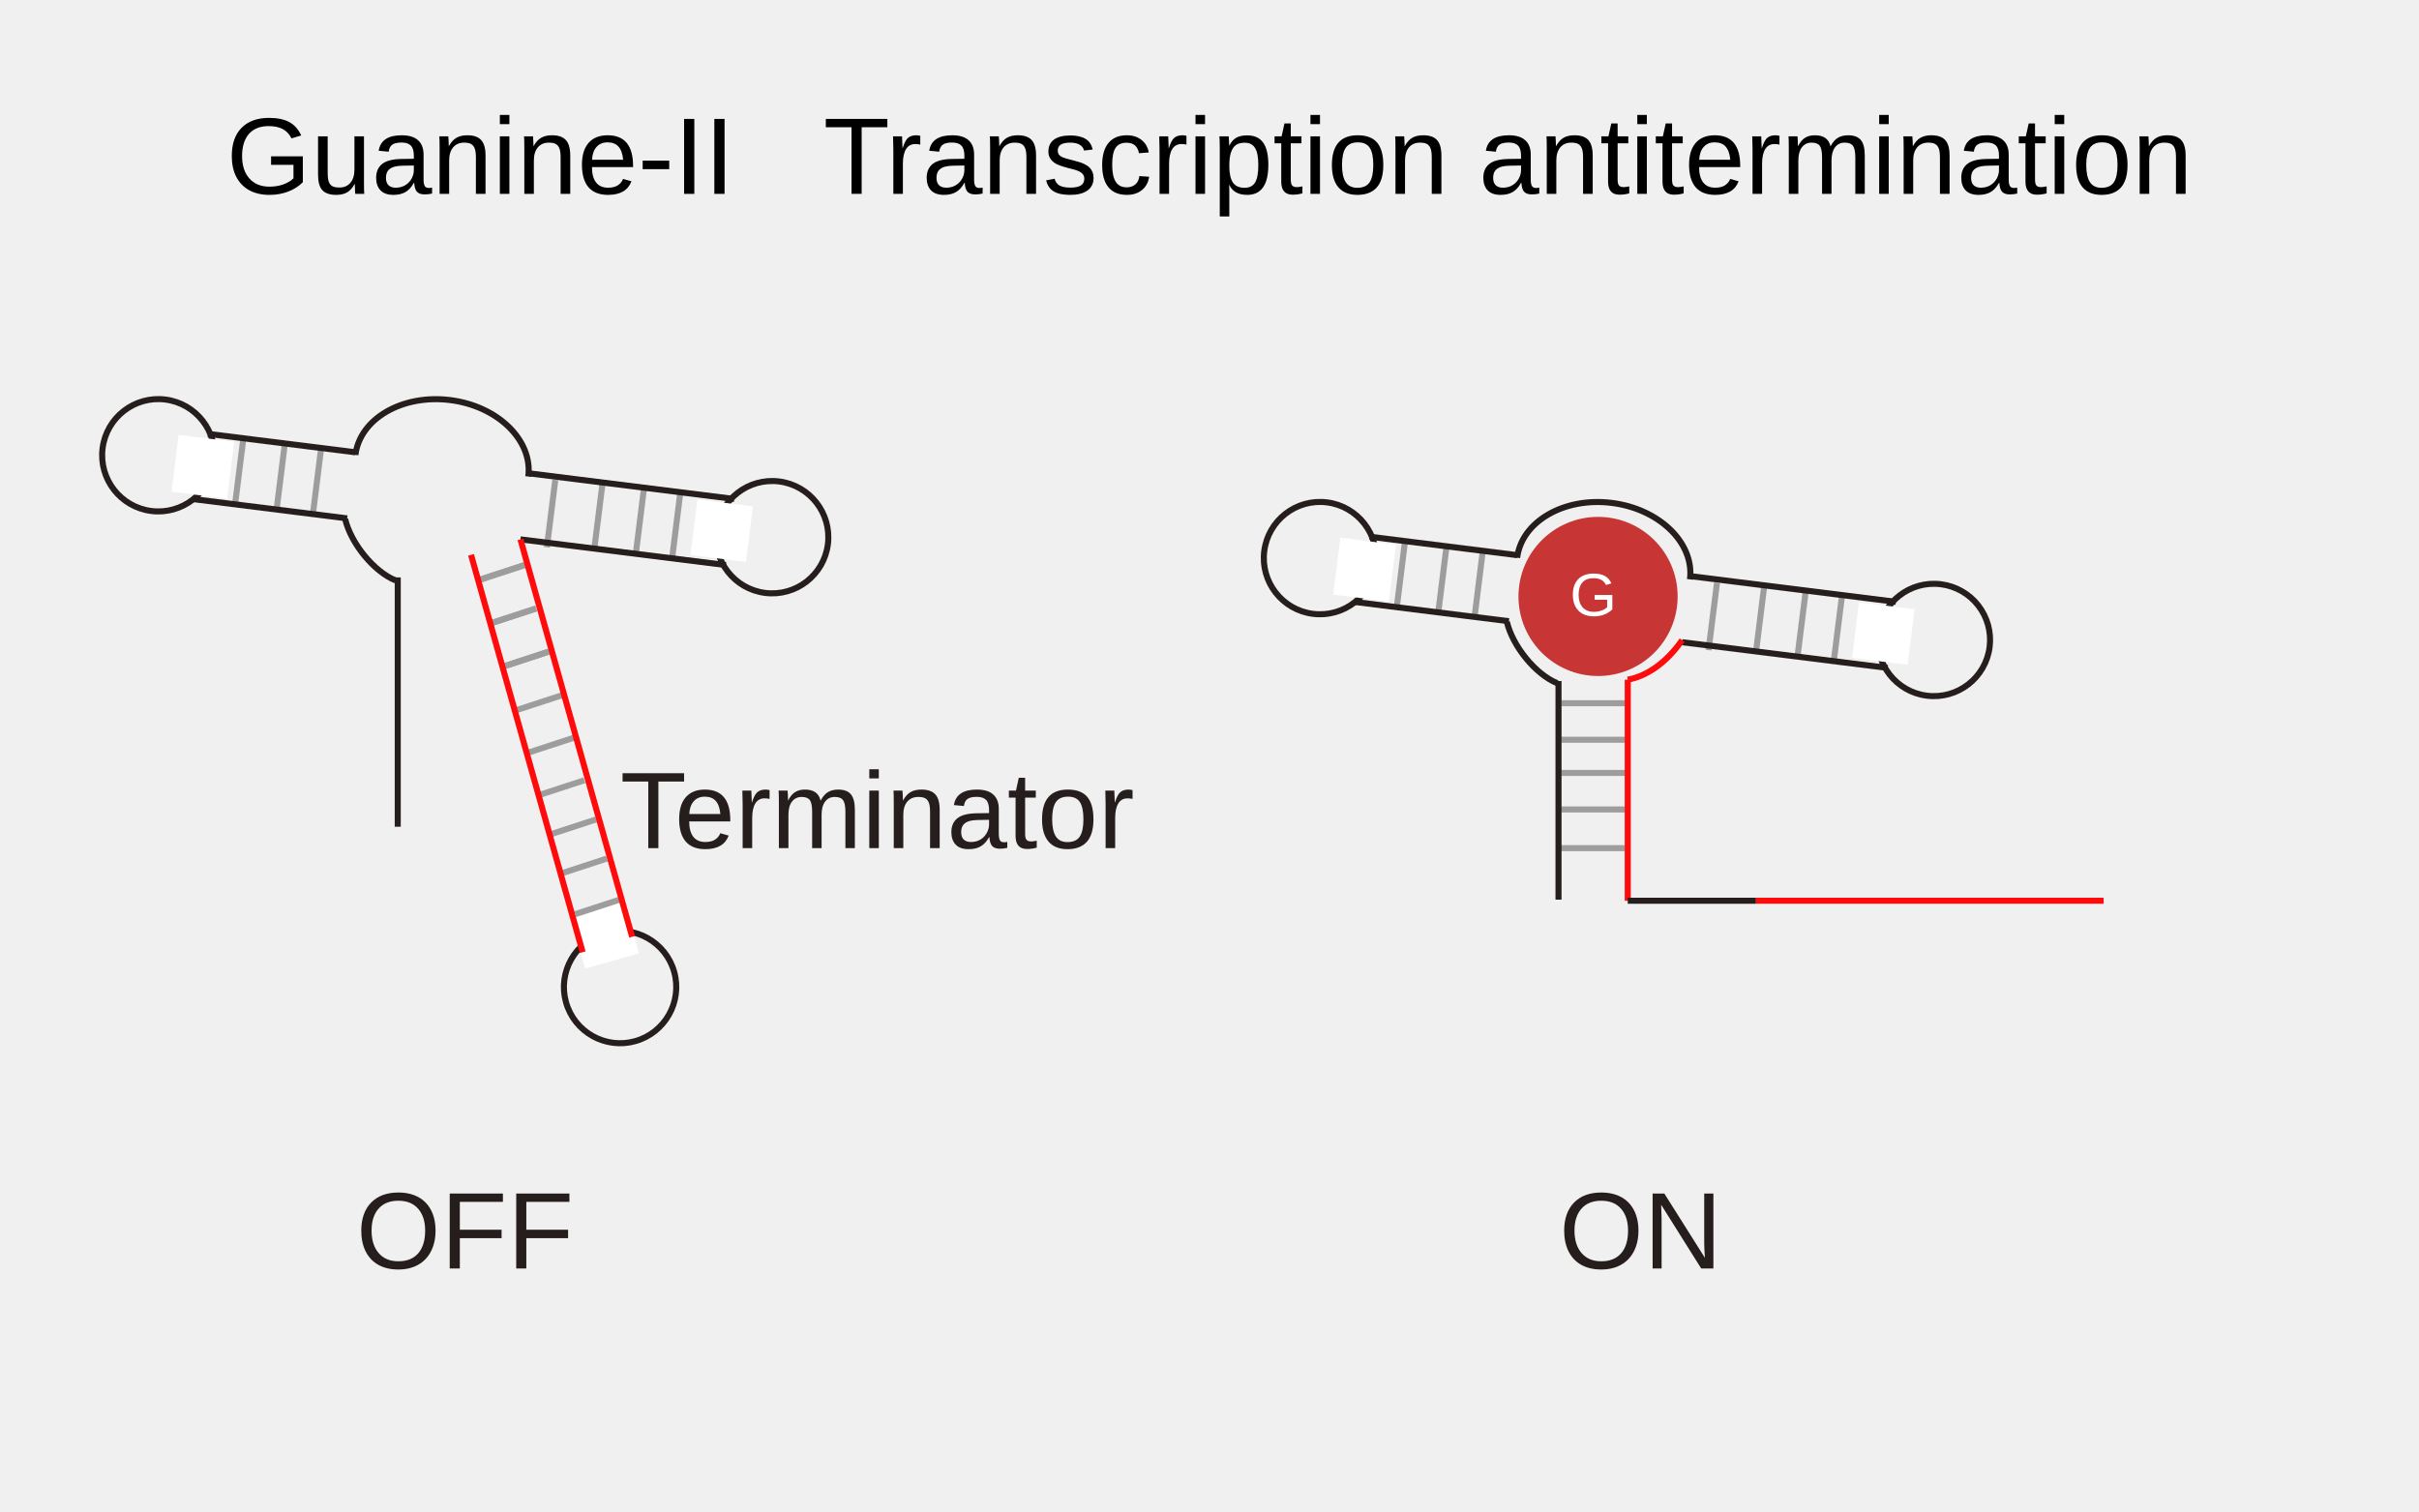
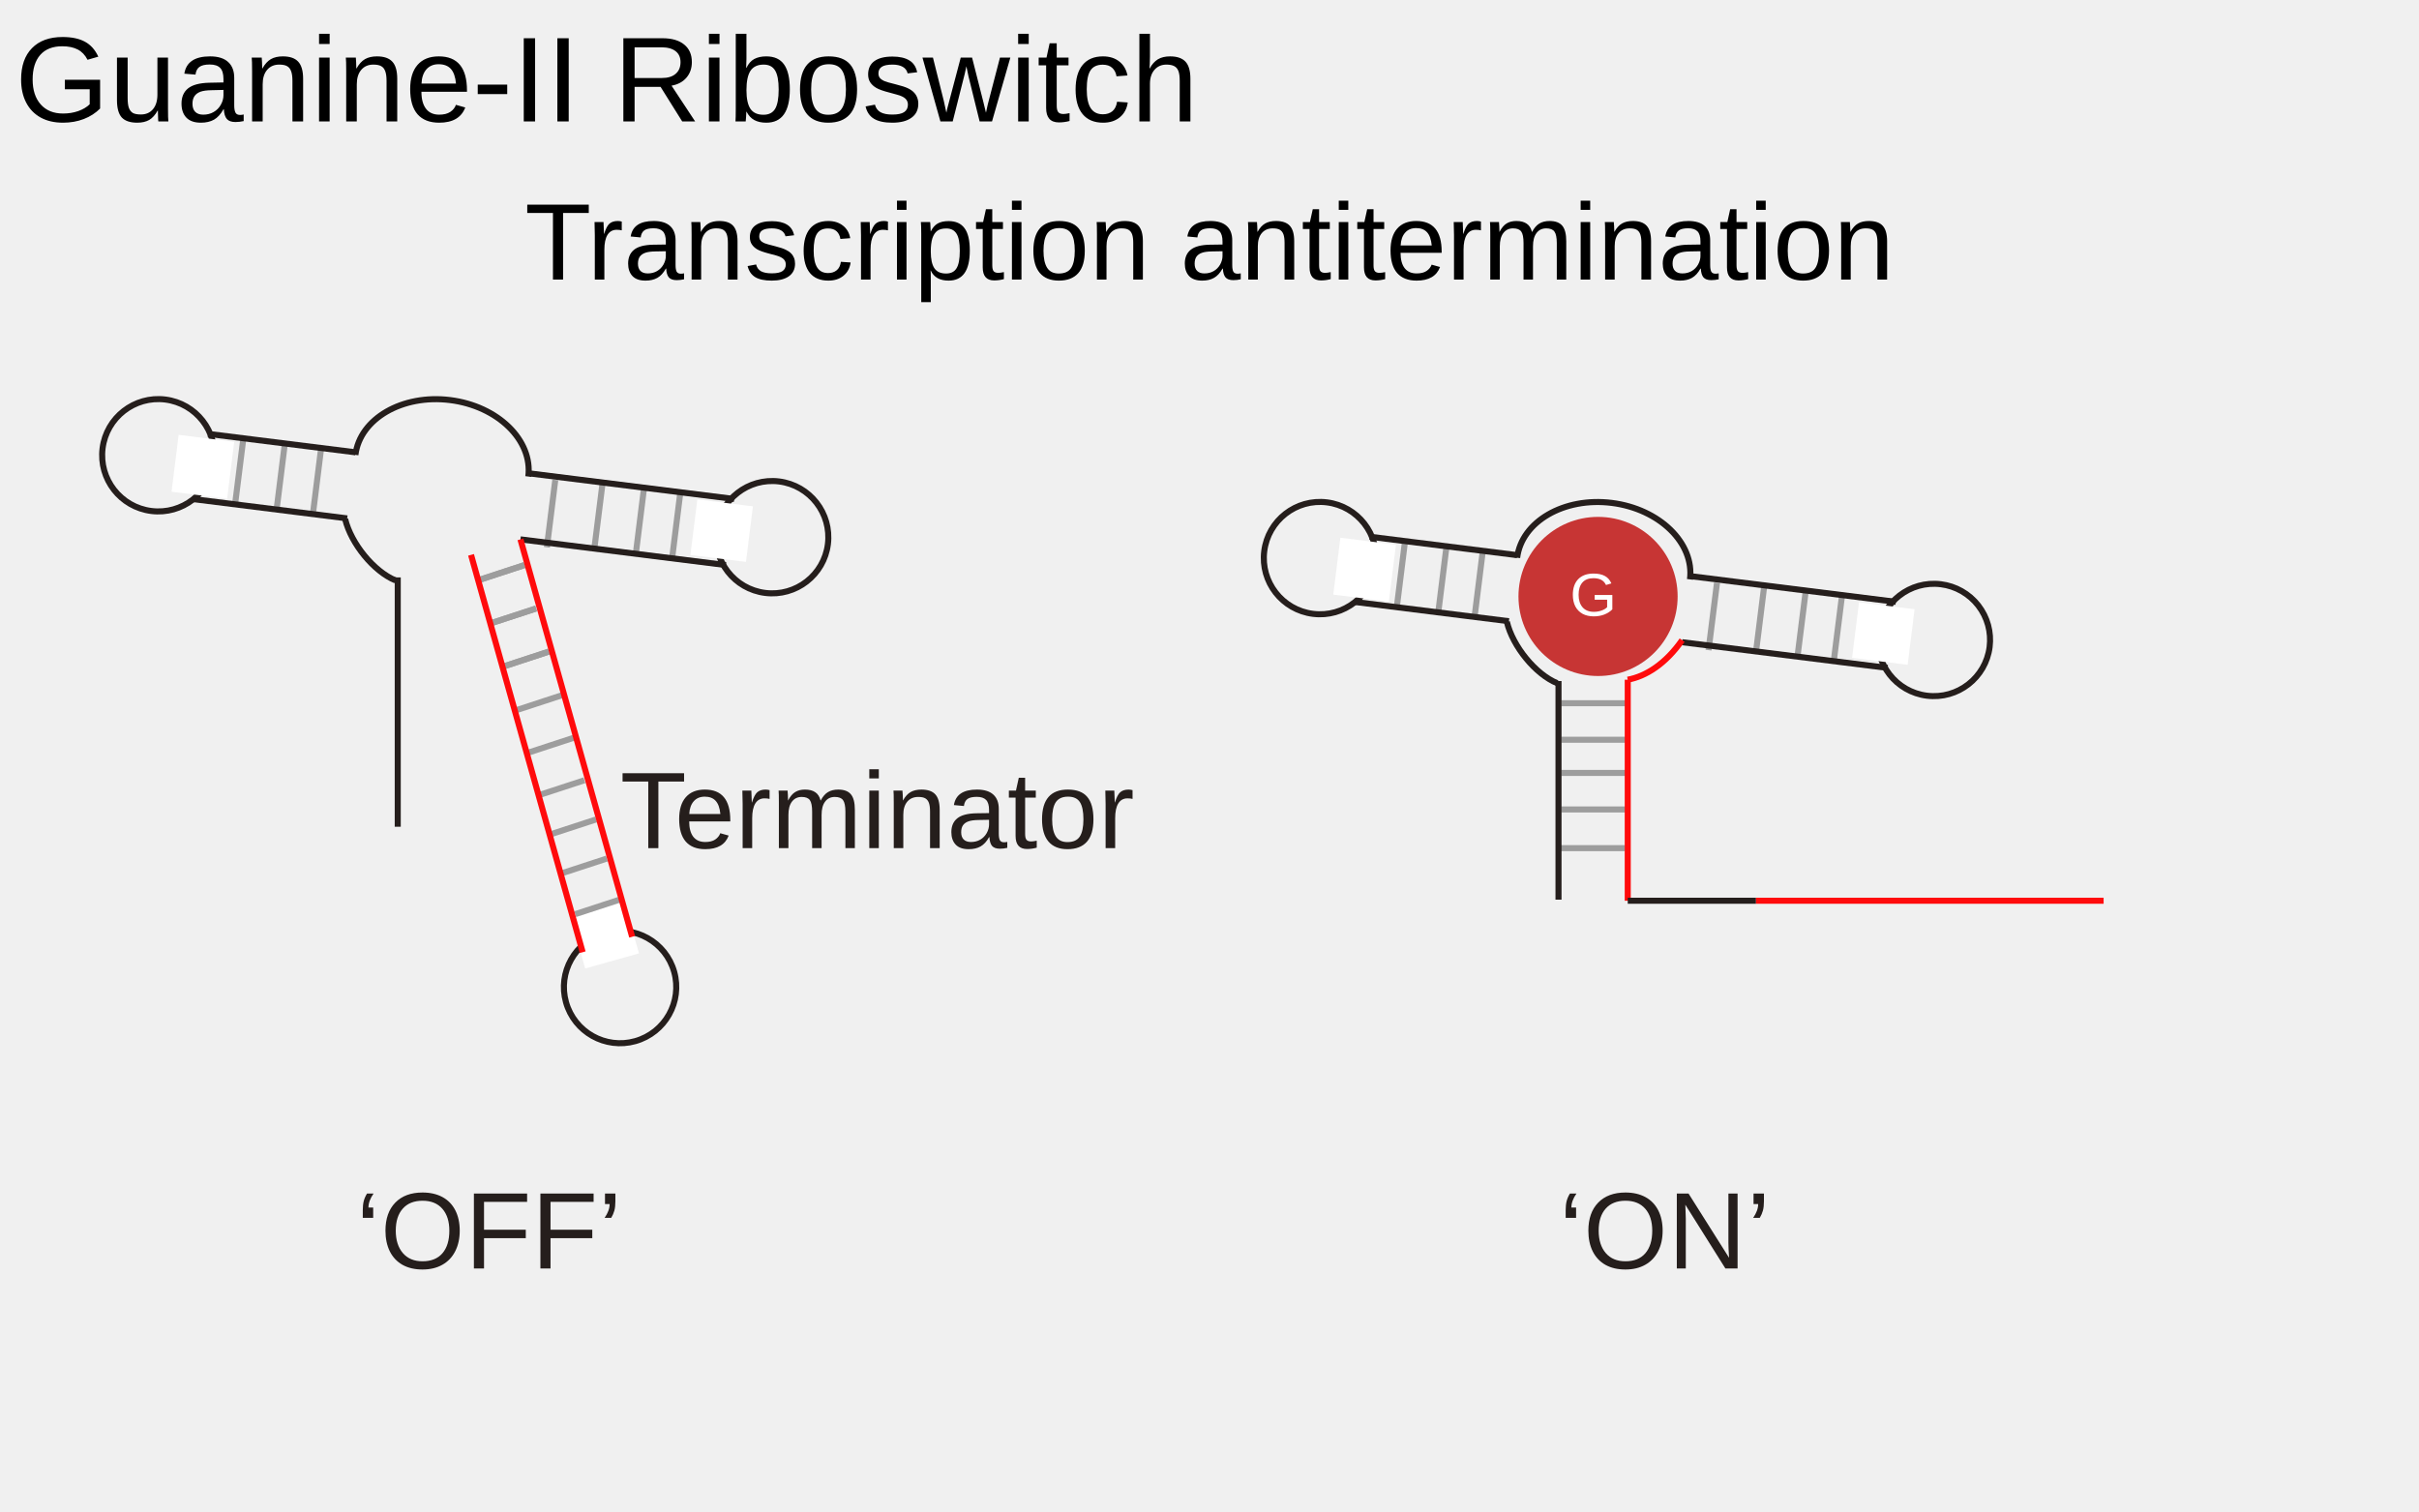
<svg xmlns="http://www.w3.org/2000/svg" id="图层_1" data-name="图层 1" viewBox="0 0 400 250">
  <defs>
-     <style>.cls-1,.cls-2,.cls-4{fill:none;}.cls-1{stroke:#9d9d9d;}.cls-2{stroke:#251e1c;}.cls-3,.cls-8{fill:#fff;}.cls-3{stroke:#fff;}.cls-4{stroke:#ff0b0c;}.cls-5,.cls-9{font-size:18px;}.cls-5{fill:#251e1c;}.cls-5,.cls-8,.cls-9{font-family:ArialMT, Arial;}.cls-6{letter-spacing:-0.11em;}.cls-7{fill:#c73534;}.cls-8{font-size:10px;}.cls-10{letter-spacing:-0.02em;}.cls-11{letter-spacing:-0.04em;}</style>
+     <style>.cls-1,.cls-2,.cls-4{fill:none;}.cls-1{stroke:#9d9d9d;}.cls-2{stroke:#251e1c;}.cls-3,.cls-8{fill:#fff;}.cls-3{stroke:#fff;}.cls-4{stroke:#ff0b0c;}.cls-5,.cls-9{font-size:18px;}.cls-5{fill:#251e1c;}.cls-11,.cls-5,.cls-8,.cls-9{font-family:ArialMT, Arial;}.cls-6{letter-spacing:-0.11em;}.cls-7{fill:#c73534;}.cls-8{font-size:10px;}.cls-10{letter-spacing:-0.04em;}.cls-11{font-size:20px;}</style>
  </defs>
  <line class="cls-1" x1="53.13" y1="73.89" x2="51.74" y2="85.03" />
  <line class="cls-1" x1="47.13" y1="73.13" x2="45.74" y2="84.28" />
  <line class="cls-1" x1="40.27" y1="72.28" x2="38.87" y2="83.42" />
  <line class="cls-1" x1="91.82" y1="79.38" x2="90.43" y2="90.52" />
  <line class="cls-1" x1="112.52" y1="81.26" x2="111.13" y2="92.41" />
  <line class="cls-1" x1="106.52" y1="80.51" x2="105.13" y2="91.65" />
  <line class="cls-1" x1="99.67" y1="79.65" x2="98.27" y2="90.8" />
  <line class="cls-2" x1="32.02" y1="82.56" x2="57.41" y2="85.74" />
  <line class="cls-2" x1="34.4" y1="71.76" x2="58.78" y2="74.81" />
  <line class="cls-2" x1="86.06" y1="89.21" x2="120.03" y2="93.46" />
  <line class="cls-2" x1="87.65" y1="78.31" x2="121.4" y2="82.53" />
  <path class="cls-2" d="M35.4,76.45a9.29,9.29,0,1,1-8.07-10.37A9.3,9.3,0,0,1,35.4,76.45Z" />
  <path class="cls-2" d="M105.05,172.2a9.29,9.29,0,1,1,6.43-11.46A9.3,9.3,0,0,1,105.05,172.2Z" />
  <rect class="cls-3" x="96.18" y="150.74" width="8.26" height="8.26" transform="matrix(0.96, -0.27, 0.27, 0.96, -38.15, 32.9)" />
  <path class="cls-2" d="M136.9,90a9.29,9.29,0,1,1-8.07-10.37A9.3,9.3,0,0,1,136.9,90Z" />
  <rect class="cls-3" x="29.32" y="73.07" width="8.48" height="8.26" transform="translate(-47.22 100.92) rotate(-82.87)" />
  <rect class="cls-3" x="115.2" y="83.64" width="8.26" height="8.26" transform="translate(17.43 195.28) rotate(-82.87)" />
  <path class="cls-2" d="M65.41,96c-3.58-1.46-7.35-6.07-8.34-10.15" />
  <path class="cls-2" d="M58.77,75.24c.75-6,7.76-10.06,15.66-9.07s13.68,6.65,12.93,12.65" />
  <line class="cls-1" x1="245.22" y1="90.89" x2="243.83" y2="102.04" />
  <line class="cls-1" x1="239.22" y1="90.14" x2="237.83" y2="101.29" />
  <line class="cls-1" x1="232.36" y1="89.28" x2="230.97" y2="100.43" />
  <line class="cls-1" x1="283.92" y1="96.39" x2="282.52" y2="107.53" />
  <line class="cls-1" x1="304.62" y1="98.27" x2="303.22" y2="109.41" />
  <line class="cls-1" x1="298.62" y1="97.52" x2="297.22" y2="108.66" />
  <line class="cls-1" x1="291.76" y1="96.66" x2="290.37" y2="107.8" />
  <line class="cls-1" x1="257.5" y1="140.28" x2="268.73" y2="140.28" />
  <line class="cls-1" x1="258.15" y1="127.84" x2="269.38" y2="127.84" />
  <line class="cls-1" x1="258.15" y1="133.88" x2="269.38" y2="133.88" />
  <line class="cls-1" x1="258.15" y1="116.31" x2="269.38" y2="116.31" />
  <line class="cls-1" x1="258.15" y1="122.35" x2="269.38" y2="122.35" />
  <line class="cls-2" x1="257.71" y1="112.64" x2="257.71" y2="148.8" />
  <line class="cls-2" x1="224.11" y1="99.57" x2="249.51" y2="102.75" />
  <line class="cls-2" x1="226.5" y1="88.77" x2="250.88" y2="91.82" />
  <line class="cls-2" x1="278.15" y1="106.22" x2="312.13" y2="110.47" />
  <line class="cls-2" x1="279.75" y1="95.32" x2="313.49" y2="99.54" />
  <path class="cls-4" d="M278.15,105.88c-2.71,3.9-6,6-9,6.54" />
  <path class="cls-2" d="M227.49,93.46a9.29,9.29,0,1,1-8.07-10.37A9.3,9.3,0,0,1,227.49,93.46Z" />
  <path class="cls-2" d="M329,107a9.29,9.29,0,1,1-8.06-10.37A9.28,9.28,0,0,1,329,107Z" />
  <line class="cls-4" x1="269.16" y1="112.42" x2="269.16" y2="148.98" />
  <rect class="cls-3" x="221.41" y="90.08" width="8.48" height="8.26" transform="translate(104.16 306.43) rotate(-82.87)" />
  <rect class="cls-3" x="307.29" y="100.65" width="8.26" height="8.26" transform="translate(168.8 400.79) rotate(-82.87)" />
  <path class="cls-2" d="M257.5,113c-3.57-1.46-7.35-6.07-8.33-10.15" />
  <path class="cls-2" d="M250.87,92.25c.75-6,7.76-10.06,15.65-9.07s13.69,6.65,12.93,12.65" />
  <line class="cls-1" x1="85.5" y1="117.42" x2="92.92" y2="114.99" />
  <line class="cls-1" x1="79.3" y1="95.9" x2="86.73" y2="93.46" />
  <line class="cls-1" x1="79.3" y1="95.9" x2="86.73" y2="93.46" />
  <line class="cls-1" x1="81.22" y1="103.07" x2="88.65" y2="100.64" />
  <line class="cls-1" x1="81.22" y1="103.07" x2="88.65" y2="100.64" />
  <line class="cls-1" x1="83.33" y1="110.21" x2="90.76" y2="107.77" />
  <line class="cls-1" x1="83.33" y1="110.21" x2="90.76" y2="107.77" />
  <line class="cls-1" x1="87.43" y1="124.46" x2="94.85" y2="122.03" />
  <line class="cls-1" x1="89.21" y1="131.48" x2="96.64" y2="129.05" />
  <line class="cls-1" x1="91.14" y1="137.96" x2="98.57" y2="135.53" />
  <line class="cls-1" x1="92.92" y1="144.43" x2="100.35" y2="142" />
  <line class="cls-1" x1="95.11" y1="151.2" x2="102.54" y2="148.77" />
  <text class="cls-5" transform="translate(102.54 140.28)">
    <tspan class="cls-6">T</tspan>
    <tspan x="9" y="0">erminator</tspan>
  </text>
  <circle class="cls-7" cx="264.25" cy="98.65" r="13.16" />
  <text class="cls-8" transform="translate(259.58 101.85)">G</text>
  <line class="cls-4" x1="86.06" y1="89.21" x2="104.53" y2="154.94" />
  <line class="cls-4" x1="77.89" y1="91.77" x2="96.35" y2="157.49" />
  <line class="cls-2" x1="65.77" y1="95.5" x2="65.77" y2="136.74" />
-   <text class="cls-9" transform="translate(37.42 32.06)">
-     <tspan xml:space="preserve">Guanine-II  </tspan>
-     <tspan class="cls-10" x="94.05" y="0"> </tspan>
-     <tspan class="cls-11" x="98.73" y="0">T</tspan>
-     <tspan x="109.05" y="0">ranscription antitermination</tspan>
+   <text class="cls-9" transform="translate(86.78 46.24)">
+     <tspan class="cls-10">T</tspan>
+     <tspan x="10.33" y="0">ranscription antitermination</tspan>
  </text>
-   <text class="cls-5" transform="translate(257.79 209.8)">ON</text>
-   <text class="cls-5" transform="translate(58.88 209.8)">OFF</text>
+   <text class="cls-5" transform="translate(257.79 209.8)">‘ON<tspan class="cls-10" x="31" y="0">’</tspan>
+   </text>
+   <text class="cls-5" transform="translate(58.88 209.8)">‘OFF<tspan class="cls-10" x="39.99" y="0">’</tspan>
+   </text>
  <line class="cls-2" x1="269.16" y1="148.98" x2="290.37" y2="148.98" />
  <line class="cls-4" x1="290.37" y1="148.98" x2="347.85" y2="148.98" />
+   <text class="cls-11" transform="translate(2.49 20.09)">Guanine-II Riboswitch</text>
</svg>
